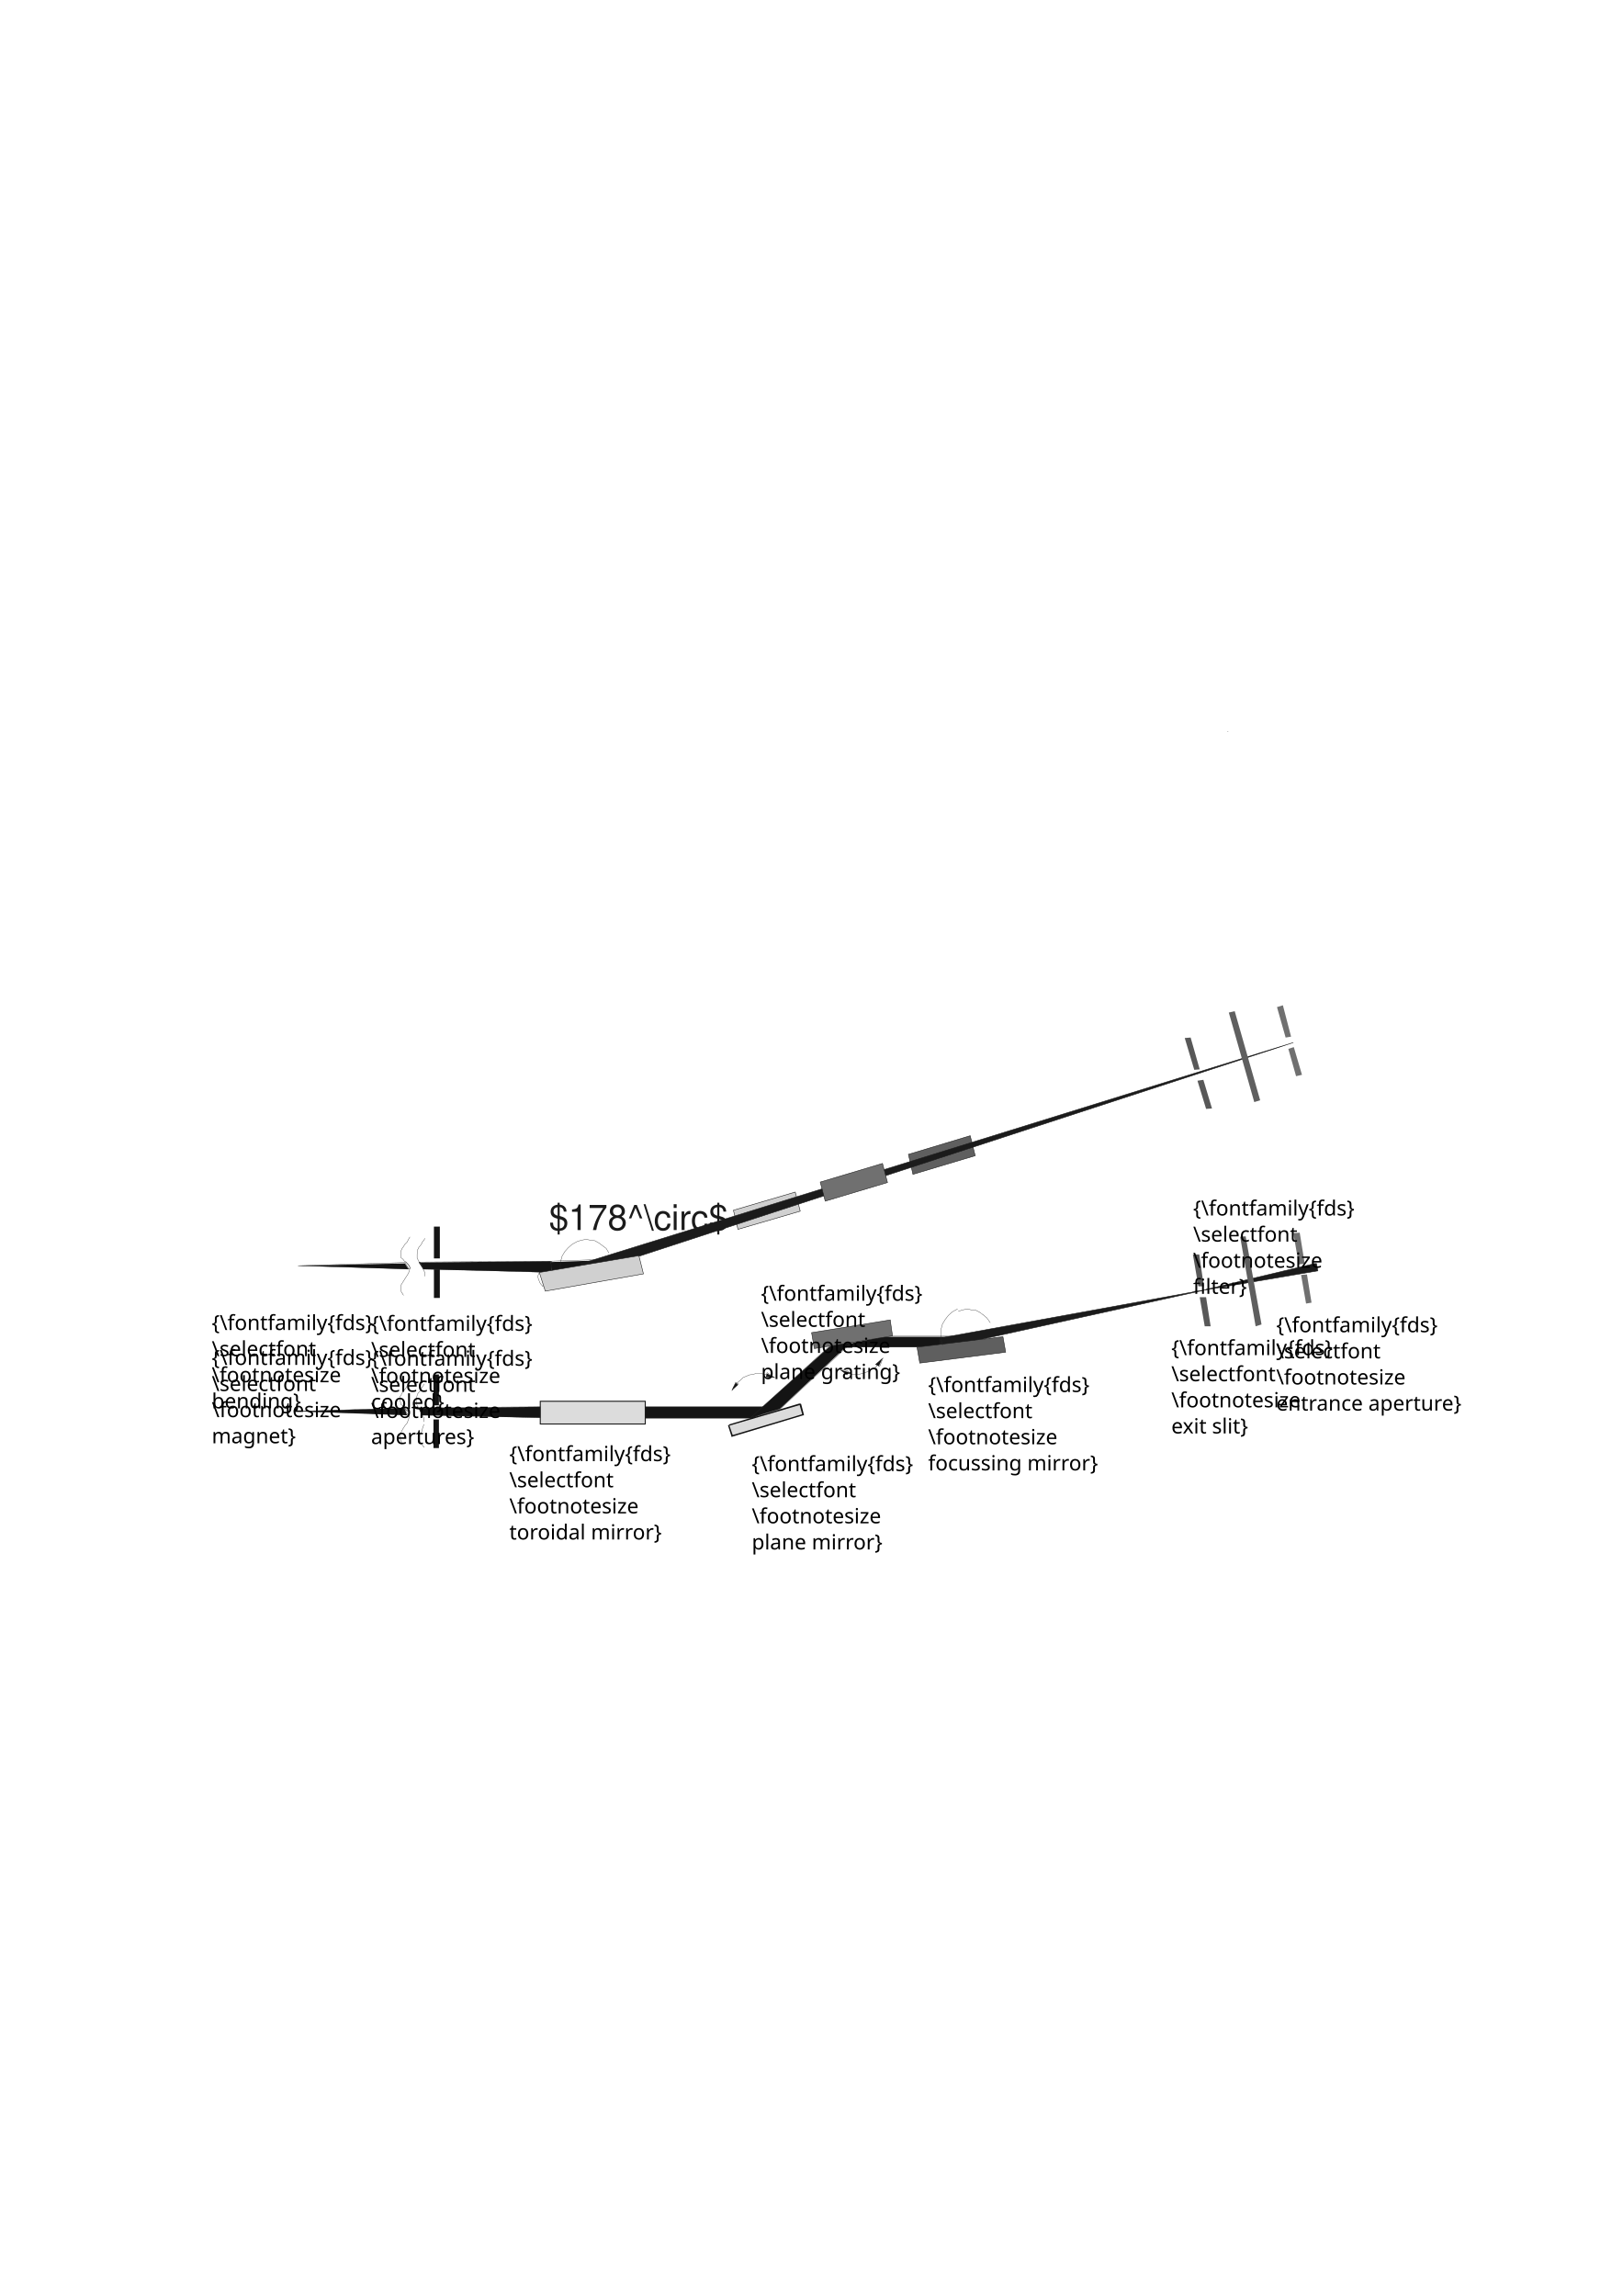
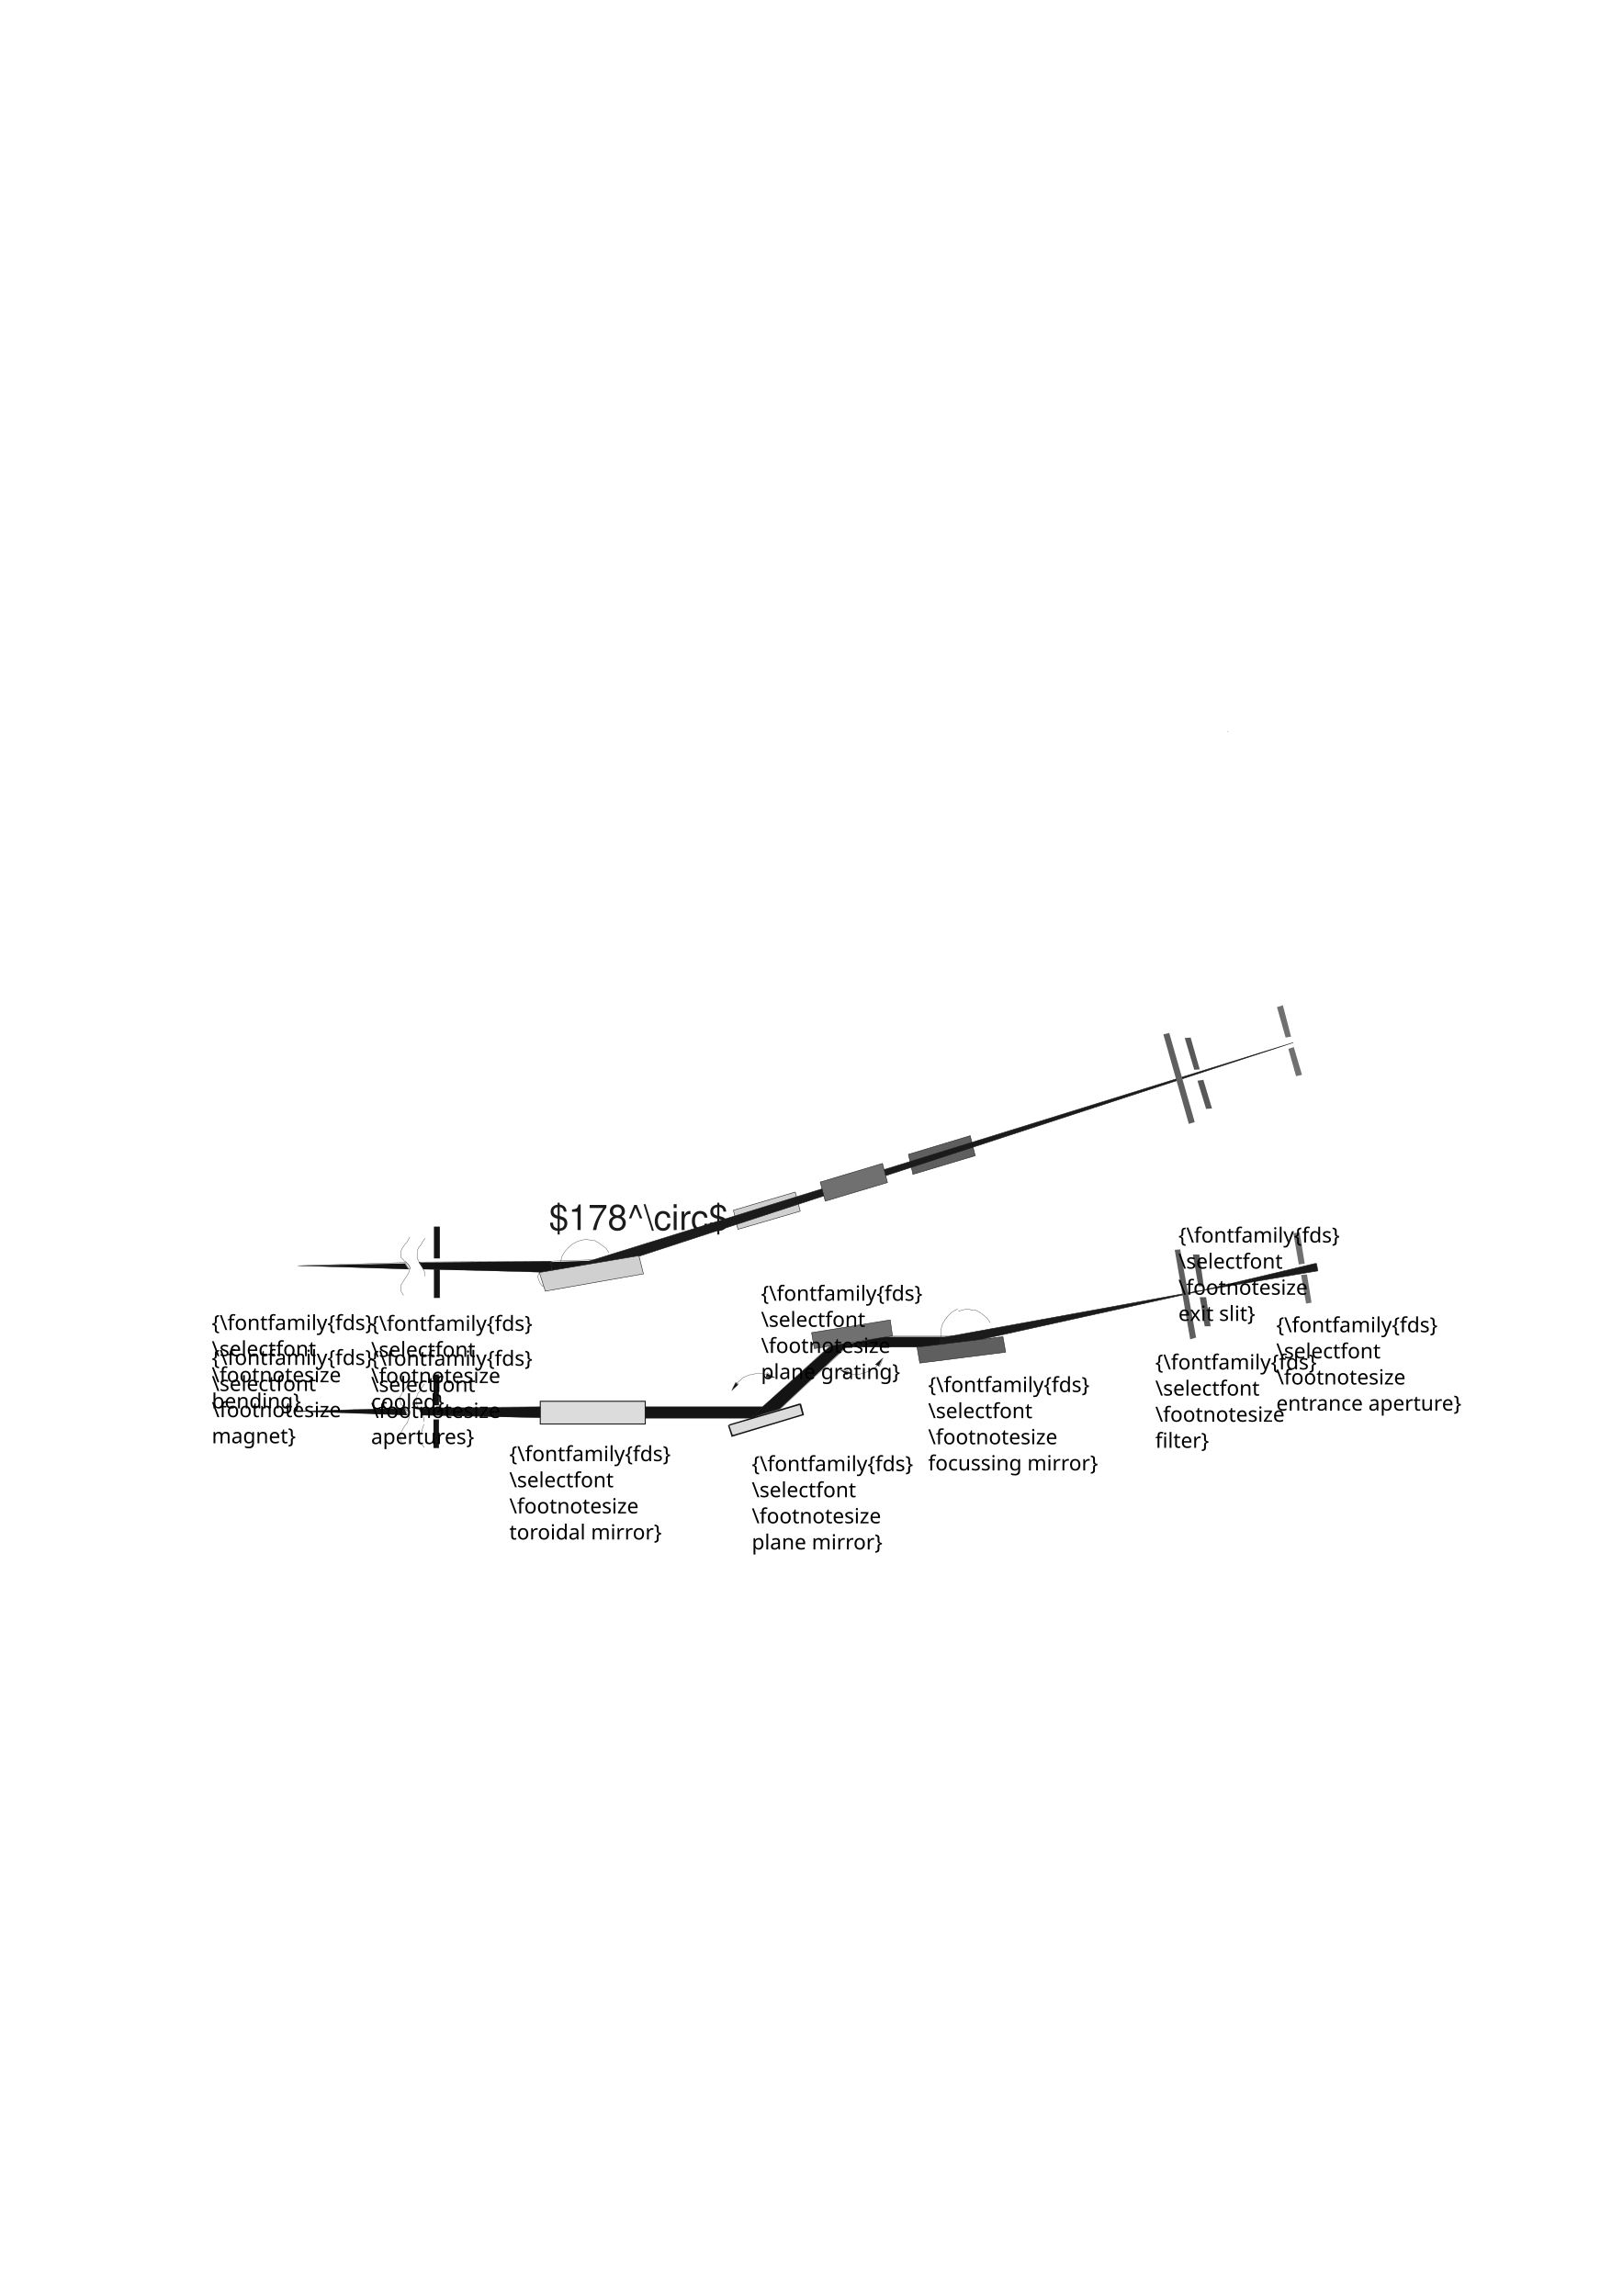
<svg xmlns="http://www.w3.org/2000/svg" id="svg3178" version="1.1" width="743.75" height="1052.5" xml:space="preserve">
  <defs id="defs3182">
    <clipPath clipPathUnits="userSpaceOnUse" id="clipPath3196">
      <path d="M 0,0 595,0 595,842 0,842 0,0 z" id="path3198" />
    </clipPath>
    <clipPath clipPathUnits="userSpaceOnUse" id="clipPath3732">
      <path d="m 354.33,404.91 109.2,0 0,-9.24 -109.2,0 0,9.24 z" clip-rule="evenodd" id="path3734" />
    </clipPath>
    <clipPath clipPathUnits="userSpaceOnUse" id="clipPath3784">
      <path d="m 400.29,402.39 63.24,0 0,-9.24 -63.24,0 0,9.24 z" clip-rule="evenodd" id="path3786" />
    </clipPath>
    <clipPath clipPathUnits="userSpaceOnUse" id="clipPath3956">
      <path d="m 355.65,322.11 107.88,0 0,-10.92 -107.88,0 0,10.92 z" clip-rule="evenodd" id="path3958" />
    </clipPath>
    <clipPath clipPathUnits="userSpaceOnUse" id="clipPath3968">
      <path d="m 364.17,451.23 99.36,0 0,-10.92 -99.36,0 0,10.92 z" clip-rule="evenodd" id="path3970" />
    </clipPath>
    <clipPath clipPathUnits="userSpaceOnUse" id="clipPath4016">
      <path d="M 0,0 595,0 595,842 0,842 0,0 z" id="path4018" />
    </clipPath>
  </defs>
  <g id="g3186" transform="matrix(1.25,0,0,-1.25,0,1052.5)">
    <path id="path3284" style="fill:#5f5f5f;fill-opacity:1;fill-rule:evenodd;stroke:none" d="m 333.096,418.672 22.664,6.833 1.833,-7.333 -22.831,-6.833 -1.667,7.333" />
    <path id="path3286" style="fill:none;stroke:#1b1b1b;stroke-width:0.187;stroke-linecap:square;stroke-linejoin:miter;stroke-miterlimit:10;stroke-opacity:1;stroke-dasharray:none" d="m 333.096,418.672 22.664,6.833 1.833,-7.333 -22.831,-6.833 -1.667,7.333 z" />
    <path id="path3808" style="fill:none;stroke:#262626;stroke-width:0.12;stroke-linecap:square;stroke-linejoin:miter;stroke-miterlimit:10;stroke-opacity:1;stroke-dasharray:none" d="m 276.102,321.121 0,1 m 0,-0.167 -73.659,0" />
    <path id="path3810" style="fill:#141414;fill-opacity:1;fill-rule:evenodd;stroke:none" d="m 202.276,326.12 81.825,0 -7.999,-4.166 -73.826,0 0,4.166" />
    <path id="path3812" style="fill:none;stroke:#262626;stroke-width:0.12;stroke-linecap:square;stroke-linejoin:miter;stroke-miterlimit:10;stroke-opacity:1;stroke-dasharray:none" d="m 202.276,326.12 81.992,0 -8.166,-4.166 -73.826,0 0,4.166 m -52.161,8.833 -0.667,-0.833 -0.5,-1 -1.333,-1.667 -0.5,-1 -0.5,-0.667 0,-1.167 0.333,-1.167 m 0,0 0.167,-0.667 0.5,-0.167 0.333,-0.5 0.5,-0.5 0.5,-0.667 0.5,-0.167 0.667,-1 m 0,-1.167 -0.333,-1.167 -0.5,-1.333 -0.833,-1 -0.833,-1.333 -0.667,-1.333 -0.333,-1.333 0.333,-1.5 0.667,-1 m 7.833,21.832 -0.167,-0.5 -0.5,-0.667 -0.667,-1 -0.167,-0.5 -0.5,-0.5 -0.333,-0.5 -0.167,-0.5 m 0,0 -0.333,-1.667 0,-1.167 0.5,-1.167 0.833,-1.333 1.5,-3 0,-1.333 m 0,-1 -0.5,-1.333 -0.167,-1 -0.667,-1.167 -0.167,-0.667 0,-1.833 0.5,-1 1,-1.333 m 0,0 0,0.167" />
    <path id="path3814" style="fill:#141414;fill-opacity:1;fill-rule:evenodd;stroke:none" d="m 201.776,326.12 -48.162,-0.5 1.167,-2.667 47.495,-1 -0.5,4.166" />
    <path id="path3816" style="fill:none;stroke:#262626;stroke-width:0.12;stroke-linecap:square;stroke-linejoin:miter;stroke-miterlimit:10;stroke-opacity:1;stroke-dasharray:none" d="m 201.943,326.12 -48.328,-0.333 1.333,-2.5 47.495,-1.333 -0.5,4.166" />
    <path id="path3818" style="fill:#141414;fill-opacity:1;fill-rule:evenodd;stroke:none" d="m 148.282,325.62 -39.496,-1.167 40.496,-1.5 -1,2.667" />
    <path id="path3820" style="fill:none;stroke:#262626;stroke-width:0.12;stroke-linecap:square;stroke-linejoin:miter;stroke-miterlimit:10;stroke-opacity:1;stroke-dasharray:none" d="m 148.282,325.62 -39.329,-1.167 40.496,-1.167 -1.167,2.333 m 0,0 0.167,0 1,-1.167 0.667,-0.5 0,-0.667 -0.667,0 -1.167,2.333" />
    <path id="path3822" style="fill:#141414;fill-opacity:1;fill-rule:evenodd;stroke:none" d="m 153.614,325.62 -0.167,0 1.333,-2.667 -1.167,2.667" />
    <path id="path3824" style="fill:none;stroke:#262626;stroke-width:0.12;stroke-linecap:square;stroke-linejoin:miter;stroke-miterlimit:10;stroke-opacity:1;stroke-dasharray:none" d="m 153.614,325.787 -0.167,0 1.5,-2.5 -1.333,2.5" />
    <path id="path3826" style="fill:#dcdcdc;fill-opacity:1;fill-rule:evenodd;stroke:none" d="m 198.11,328.12 38.496,0 0,-8.333 -38.496,0 0,8.333 z" />
    <path id="path3828" style="fill:none;stroke:#1b1b1b;stroke-width:0.374;stroke-linecap:square;stroke-linejoin:miter;stroke-miterlimit:10;stroke-opacity:1;stroke-dasharray:none" d="m 198.11,328.12 38.496,0 0,-8.333 -38.496,0 0,8.333 z" />
    <path id="path3830" style="fill:none;stroke:#262626;stroke-width:0.12;stroke-linecap:square;stroke-linejoin:miter;stroke-miterlimit:10;stroke-opacity:1;stroke-dasharray:none" d="m 278.601,323.454 -0.167,0 0,-0.5 0.167,0 0,-0.333 0.333,0 0,0.333 0.167,0 0,0.5 -0.5,0" />
    <path id="path3832" style="fill:#141414;fill-opacity:1;fill-rule:evenodd;stroke:none" d="m 353.927,347.953 -48.995,0 18.831,3.833 30.997,0 -0.833,-3.833" />
    <path id="path3834" style="fill:none;stroke:#262626;stroke-width:0.12;stroke-linecap:square;stroke-linejoin:miter;stroke-miterlimit:10;stroke-opacity:1;stroke-dasharray:none" d="m 353.927,348.12 -48.828,0 18.665,4 31.163,0 -1,-4" />
    <path id="path3836" style="fill:#141414;fill-opacity:1;fill-rule:evenodd;stroke:none" d="m 304.099,348.12 -29.164,-26.166 10.999,3.333 27.164,25.499 -8.999,-2.667" />
    <path id="path3838" style="fill:none;stroke:#262626;stroke-width:0.12;stroke-linecap:square;stroke-linejoin:miter;stroke-miterlimit:10;stroke-opacity:1;stroke-dasharray:none" d="m 304.265,348.453 -28.997,-26.332 10.832,3.167 27.331,25.499 -9.166,-2.333" />
    <path id="path3840" style="fill:#dcdcdc;fill-opacity:1;fill-rule:evenodd;stroke:none" d="m 266.936,319.121 1.333,-4 26.164,7.833 -1,4.166 -26.497,-8" />
    <path id="path3842" style="fill:#141414;fill-opacity:1;fill-rule:nonzero;stroke:none" d="m 268.436,315.121 0.333,0.333 -1.333,3.833 -0.5,0 1.333,-4.166 0.167,0 -0.167,0 0,-0.167 0.167,0.167" />
    <path id="path3844" style="fill:#141414;fill-opacity:1;fill-rule:nonzero;stroke:none" d="m 294.766,323.287 -0.333,0.167 -26.164,-7.833 0.167,-0.5 25.997,7.833 0.333,0.333 -0.333,-0.333 0.333,0 0,0.333" />
    <path id="path3846" style="fill:#141414;fill-opacity:1;fill-rule:nonzero;stroke:none" d="m 293.1,327.287 0,-0.167 1.167,-4.166 0.5,0.333 -1,3.833 -0.667,0.167 0.667,-0.167 -0.333,0.167 -0.333,0" />
    <path id="path3848" style="fill:#141414;fill-opacity:1;fill-rule:nonzero;stroke:none" d="m 267.269,319.121 26.164,7.666 -0.333,0.5 -25.831,-7.666" />
    <path id="path3850" style="fill:none;stroke:#262626;stroke-width:0.12;stroke-linecap:square;stroke-linejoin:miter;stroke-miterlimit:10;stroke-opacity:1;stroke-dasharray:none" d="m 268.936,333.12 1.666,2 1,0.833 0.833,0.833 2.333,1 1.333,0.167 1,0.333 m 0,0 2.333,0 0.667,-0.333 0.833,0 0.5,-0.167 0.833,-0.333 0.833,-0.167" />
    <path id="path3852" style="fill:#141414;fill-opacity:1;fill-rule:evenodd;stroke:none" d="m 269.769,334.953 -1.5,-2.833 2.333,2 -0.833,0.833" />
    <path id="path3854" style="fill:none;stroke:#262626;stroke-width:0.12;stroke-linecap:square;stroke-linejoin:miter;stroke-miterlimit:10;stroke-opacity:1;stroke-dasharray:none" d="m 269.769,335.12 -1.333,-3 2.333,2.333 -1,0.667" />
    <path id="path3856" style="fill:#141414;fill-opacity:1;fill-rule:evenodd;stroke:none" d="m 281.268,338.287 2.833,-1.5 -3.333,0.167 0.5,1.333" />
    <path id="path3858" style="fill:none;stroke:#262626;stroke-width:0.12;stroke-linecap:square;stroke-linejoin:miter;stroke-miterlimit:10;stroke-opacity:1;stroke-dasharray:none" d="m 281.268,338.62 2.833,-1.833 -3.166,0.5 0.333,1.333 m 41.829,4.333 -1.667,-2 -1,-0.833 -2,-1 -1.167,-0.5 -1.167,-0.333 -1.333,-0.333 m 0,0 -2.333,0 -0.5,0.333 -0.833,0 -0.833,0.333 -0.5,0.167 -0.833,0.5" />
    <path id="path3860" style="fill:#141414;fill-opacity:1;fill-rule:evenodd;stroke:none" d="m 322.264,340.953 1.333,3 -2.666,-2.333 1.333,-0.667" />
    <path id="path3862" style="fill:none;stroke:#262626;stroke-width:0.12;stroke-linecap:square;stroke-linejoin:miter;stroke-miterlimit:10;stroke-opacity:1;stroke-dasharray:none" d="m 322.597,340.953 1.167,3 -2.5,-2.333 1.333,-0.667" />
    <path id="path3864" style="fill:#141414;fill-opacity:1;fill-rule:evenodd;stroke:none" d="m 310.598,337.787 -2.833,2 3.333,-1 -0.5,-1" />
    <path id="path3866" style="fill:none;stroke:#262626;stroke-width:0.12;stroke-linecap:square;stroke-linejoin:miter;stroke-miterlimit:10;stroke-opacity:1;stroke-dasharray:none" d="m 310.598,337.787 -2.666,2.333 3.166,-1 -0.5,-1.333" />
    <path id="path3868" style="fill:#585858;fill-opacity:1;fill-rule:nonzero;stroke:none" d="m 441.418,370.285 -1.666,11.666 -2.333,0 2,-11.666" />
    <path id="path3870" style="fill:#585858;fill-opacity:1;fill-rule:nonzero;stroke:none" d="m 443.918,355.619 -1.666,10.666 -2.333,0 1.833,-10.666" />
    <path id="path3872" style="fill:#141414;fill-opacity:1;fill-rule:nonzero;stroke:none" d="m 158.947,326.62 2,0 0,11.333 -2,0 0,-11.333 z" />
    <path id="path3874" style="fill:#141414;fill-opacity:1;fill-rule:nonzero;stroke:none" d="m 158.947,310.954 2,0 0,10.5 -2,0 0,-10.5 z" />
    <path id="path3876" style="fill:#707070;fill-opacity:1;fill-rule:nonzero;stroke:none" d="m 478.414,378.618 -1.833,11.333 -2.333,-0.167 2,-11.5" />
    <path id="path3878" style="fill:#707070;fill-opacity:1;fill-rule:nonzero;stroke:none" d="m 480.914,364.286 -1.667,10.333 -2.166,-0.167 1.833,-10.5" />
    <path id="path3880" style="fill:#1b1b1b;fill-opacity:1;fill-rule:evenodd;stroke:none" d="m 442.584,369.285 -0.833,-0.333 -0.5,0 0.833,0 41.162,7 -0.5,2.667 -0.667,0 -38.496,-9.166 -0.5,-0.167 -0.5,0" />
    <path id="path3882" style="fill:none;stroke:#1b1b1b;stroke-width:0.187;stroke-linecap:square;stroke-linejoin:miter;stroke-miterlimit:10;stroke-opacity:1;stroke-dasharray:none" d="m 442.584,369.285 -0.833,-0.333 -0.5,0 0.833,0 41.162,7 -0.5,2.667 -0.667,0 -38.496,-9.166 -0.5,-0.167 -0.5,0" />
    <path id="path3884" style="fill:#1b1b1b;fill-opacity:1;fill-rule:evenodd;stroke:none" d="m 438.085,368.452 1.833,0.167 1.833,0.333 -1,-0.333 -1,-0.167 -95.157,-20.999 0,3.833 1.333,0 0.5,0.333 89.657,16.333 1,0.167 1,0.333" />
    <path id="path3886" style="fill:none;stroke:#1b1b1b;stroke-width:0.187;stroke-linecap:square;stroke-linejoin:miter;stroke-miterlimit:10;stroke-opacity:1;stroke-dasharray:none" d="m 438.085,368.452 1.833,0.167 1.833,0.333 -1,-0.333 -1,-0.167 -95.157,-20.999 0,3.833 1.333,0 0.5,0.333 89.657,16.333 1,0.167 1,0.333" />
    <path id="path3888" style="fill:#5f5f5f;fill-opacity:1;fill-rule:evenodd;stroke:none" d="m 336.262,347.953 31.497,3.833 1,-5.666 -31.497,-4 -1,5.833" />
    <path id="path3890" style="fill:none;stroke:#1b1b1b;stroke-width:0.187;stroke-linecap:square;stroke-linejoin:miter;stroke-miterlimit:10;stroke-opacity:1;stroke-dasharray:none" d="m 336.262,347.953 31.497,3.833 1,-5.666 -31.497,-4 -1,5.833 z" />
-     <path id="path3892" style="fill:#5f5f5f;fill-opacity:1;fill-rule:nonzero;stroke:none" d="m 462.582,356.286 -5.833,32.332 -2,-0.167 5.666,-32.832" />
+     <path id="path3892" style="fill:#5f5f5f;fill-opacity:1;fill-rule:nonzero;stroke:none" d="m 438.582,351.486 -5.833,32.332 -2,-0.167 5.666,-32.832" />
    <path id="path3894" style="fill:#707070;fill-opacity:1;fill-rule:evenodd;stroke:none" d="m 297.599,353.286 28.83,4.666 0.833,-5.833 -28.664,-4.666 -1,5.833" />
    <path id="path3896" style="fill:none;stroke:#1b1b1b;stroke-width:0.187;stroke-linecap:square;stroke-linejoin:miter;stroke-miterlimit:10;stroke-opacity:1;stroke-dasharray:none" d="m 297.599,353.286 28.83,4.666 0.833,-5.833 -28.664,-4.666 -1,5.833 z m 152.651,220.491 0,0 z" />
    <path id="path3898" style="fill:#d0d0d0;fill-opacity:1;fill-rule:evenodd;stroke:none" d="m 268.936,398.173 22.664,6.666 1.833,-7 -22.831,-6.666 -1.666,7" />
    <path id="path3900" style="fill:none;stroke:#1b1b1b;stroke-width:0.187;stroke-linecap:square;stroke-linejoin:miter;stroke-miterlimit:10;stroke-opacity:1;stroke-dasharray:none" d="m 268.936,398.173 22.664,6.666 1.833,-7 -22.831,-6.666 -1.666,7 z" />
    <path id="path3902" style="fill:none;stroke:#262626;stroke-width:0.12;stroke-linecap:square;stroke-linejoin:miter;stroke-miterlimit:10;stroke-opacity:1;stroke-dasharray:none" d="m 150.281,388.34 -0.5,-0.833 -0.5,-1 -0.833,-0.833 -0.5,-0.833 -0.5,-0.667 -0.5,-1.167 0,-1 0.167,-1.333 m 0,0 0.333,-0.167 0.5,-0.5 0.333,-0.5 0.667,-0.333 0.333,-0.5 0.5,-0.5 0.333,-0.5 0.167,-0.5 m 0,0 -0.167,-1.333 -0.667,-1.333 -0.667,-1 -1.666,-2.667 -0.167,-1.333 0.167,-1.167 0.833,-1.333 m 7.833,20.832 -0.333,-0.667 -0.5,-0.5 -0.167,-0.5 -0.667,-1 -0.5,-0.5 -0.167,-0.5 -0.333,-0.5 m 0,0 -0.167,-1.667 0,-1.333 1.167,-2.333 0.667,-1 1,-2 0,-1.333 m 43.162,4.333 -0.667,-1.167 -0.167,-1.167 -0.5,-1 -0.333,-0.833 0,-0.667 0.333,-1 0.5,-1.167 1,-1.167 m 0,0 0,0.167 -0.167,0" />
    <path id="path3904" style="fill:#141414;fill-opacity:1;fill-rule:evenodd;stroke:none" d="m 201.943,379.507 -47.995,-0.5 1.333,-2.5 47.162,-1.167 -0.5,4.167" />
    <path id="path3906" style="fill:none;stroke:#262626;stroke-width:0.12;stroke-linecap:square;stroke-linejoin:miter;stroke-miterlimit:10;stroke-opacity:1;stroke-dasharray:none" d="m 202.276,379.507 -48.328,-0.333 1.333,-2.5 47.495,-1.333 -0.5,4.166" />
    <path id="path3908" style="fill:#141414;fill-opacity:1;fill-rule:evenodd;stroke:none" d="m 148.448,378.674 -39.496,-0.833 40.829,-1.333 -1.333,2.167" />
    <path id="path3910" style="fill:none;stroke:#262626;stroke-width:0.12;stroke-linecap:square;stroke-linejoin:miter;stroke-miterlimit:10;stroke-opacity:1;stroke-dasharray:none" d="m 148.448,379.007 -39.163,-1.167 40.496,-1.167 -1.333,2.333 m 0,0 0.5,0 0.833,-0.833 0.5,-0.833 0,-0.667 -0.5,0.167 -1.333,2.167" />
    <path id="path3912" style="fill:#141414;fill-opacity:1;fill-rule:evenodd;stroke:none" d="m 153.948,379.007 -0.333,0 1.667,-2.5 -1.333,2.5" />
    <path id="path3914" style="fill:none;stroke:#262626;stroke-width:0.12;stroke-linecap:square;stroke-linejoin:miter;stroke-miterlimit:10;stroke-opacity:1;stroke-dasharray:none" d="m 153.948,379.174 -0.333,0 1.666,-2.5 0,0.167 -1.333,2.333" />
    <path id="path3916" style="fill:#141414;fill-opacity:1;fill-rule:evenodd;stroke:none" d="m 201.776,379.174 29.33,1 -28.664,-5.166 -0.667,4.167" />
    <path id="path3918" style="fill:none;stroke:#262626;stroke-width:0.12;stroke-linecap:square;stroke-linejoin:miter;stroke-miterlimit:10;stroke-opacity:1;stroke-dasharray:none" d="m 201.943,379.507 29.33,1 -28.83,-5.166 -0.5,4.166 m 21.331,3 -1,1.667 -2.666,2 -1.5,0.833 -1.5,0.167 -1.666,0.333 -1.833,-0.333 -1.5,-0.5 m 0,0 -1.833,-1 -1.5,-1.333 -1.167,-1.333 -1,-1.667 -0.5,-1.833 -0.167,-1.833 0.167,-2.167 0.5,-1.833" />
    <path id="path3924" style="fill:#141414;fill-opacity:1;fill-rule:nonzero;stroke:none" d="m 159.114,380.507 2.166,0 0,11.666 -2.166,0 0,-11.666 z" />
    <path id="path3926" style="fill:#141414;fill-opacity:1;fill-rule:nonzero;stroke:none" d="m 159.114,366.008 2.166,0 0,10.5 -2.166,0 0,-10.5 z" />
    <path id="path3930" style="fill:#1b1b1b;fill-opacity:1;fill-rule:evenodd;stroke:none" d="m 213.941,374.174 3.666,1.667 256.64,83.83 -259.307,-80.497 -1,-0.167 -1,-0.333 1,-4.5" />
    <path id="path3932" style="fill:none;stroke:#1b1b1b;stroke-width:0.187;stroke-linecap:square;stroke-linejoin:miter;stroke-miterlimit:10;stroke-opacity:1;stroke-dasharray:none" d="m 213.941,374.174 3.666,1.667 256.64,83.83 -259.307,-80.497 -1,-0.167 -1,-0.333 1,-4.5" />
    <path id="path3934" style="fill:#707070;fill-opacity:1;fill-rule:evenodd;stroke:none" d="m 300.766,408.506 22.831,6.833 1.833,-7 -22.831,-6.833 -1.833,7" />
    <path id="path3936" style="fill:none;stroke:#1b1b1b;stroke-width:0.187;stroke-linecap:square;stroke-linejoin:miter;stroke-miterlimit:10;stroke-opacity:1;stroke-dasharray:none" d="m 300.766,408.506 22.831,6.833 1.833,-7 -22.831,-6.833 -1.833,7 z" />
    <path id="path3938" style="fill:#d0d0d0;fill-opacity:1;fill-rule:evenodd;stroke:none" d="m 197.776,375.341 36.496,6.166 1.667,-6.666 -35.996,-6.333 -2.166,6.833" />
    <path id="path3940" style="fill:none;stroke:#1b1b1b;stroke-width:0.187;stroke-linecap:square;stroke-linejoin:miter;stroke-miterlimit:10;stroke-opacity:1;stroke-dasharray:none" d="m 197.776,375.341 36.496,6.166 1.667,-6.666 -35.996,-6.333 -2.166,6.833 z" />
    <path id="path3942" style="fill:#585858;fill-opacity:1;fill-rule:nonzero;stroke:none" d="m 439.918,449.837 -3.333,11.666 -2.166,-0.167 3.5,-11.666" />
    <path id="path3944" style="fill:#585858;fill-opacity:1;fill-rule:nonzero;stroke:none" d="m 444.418,435.505 -3.166,10.5 -2.166,-0.333 3.166,-10.333" />
    <path id="path3946" style="fill:#707070;fill-opacity:1;fill-rule:nonzero;stroke:none" d="m 473.415,461.837 -3,11.5 -2.166,-0.667 3.166,-11.166" />
    <path id="path3948" style="fill:#707070;fill-opacity:1;fill-rule:nonzero;stroke:none" d="m 477.414,447.838 -3,10.166 -2,-0.667 2.833,-10" />
-     <path id="path3950" style="fill:#5f5f5f;fill-opacity:1;fill-rule:nonzero;stroke:none" d="m 462.082,438.505 -9.332,32.665 -2.166,-0.5 9.332,-32.832" />
+     <path id="path3950" style="fill:#5f5f5f;fill-opacity:1;fill-rule:nonzero;stroke:none" d="m 438.082,430.505 -9.332,32.665 -2.166,-0.5 9.332,-32.832" />
    <path id="path3982" style="fill:none;stroke:#262626;stroke-width:0.12;stroke-linecap:square;stroke-linejoin:miter;stroke-miterlimit:10;stroke-opacity:1;stroke-dasharray:none" d="m 363.093,356.952 -1.167,1.667 -1.167,1 -1.333,1 -1.5,0.833 -1.666,0.167 -1.5,0.333 -1.833,-0.333 -1.5,-0.5" />
    <path id="path3988" style="fill:none;stroke:#262626;stroke-width:0.12;stroke-linecap:square;stroke-linejoin:miter;stroke-miterlimit:10;stroke-opacity:1;stroke-dasharray:none" d="m 351.094,361.952 -1.833,-1 -1.5,-1.333 -1.167,-1.5 -1,-1.667 -0.5,-1.833 -0.167,-2 0.167,-1.833 0.5,-2.167" />
    <text style="font-size:16.636px" y="-390.217" x="201.586" transform="scale(0.99822,-1.001783)" id="text6168">
      <tspan y="-390.217" x="201.586" style="font-size:12.97px;font-variant:normal;font-weight:normal;writing-mode:lr-tb;fill:#1b1b1b;fill-opacity:1;fill-rule:nonzero;stroke:none;font-family:Helvetica;-inkscape-font-specification:Helvetica" id="tspan6170">$178^\circ$</tspan>
    </text>
    <text xml:space="preserve" style="font-size:7.652px;font-style:normal;font-variant:normal;font-weight:normal;font-stretch:normal;text-align:start;line-height:125%;letter-spacing:0px;word-spacing:0px;writing-mode:lr-tb;text-anchor:start;fill:#000000;fill-opacity:1;fill-rule:evenodd;stroke:none;font-family:Sans;-inkscape-font-specification:Sans" x="186.98" y="-305.784" id="text88149" transform="scale(0.9987721,-1.001229)">
      <tspan x="186.98" y="-305.784" id="tspan88151">{\fontfamily{fds}</tspan>
      <tspan x="186.98" y="-296.218" id="tspan88153">\selectfont</tspan>
      <tspan x="186.98" y="-286.653" id="tspan88155">\footnotesize</tspan>
      <tspan x="186.98" y="-277.088" id="tspan88157">toroidal mirror}</tspan>
    </text>
    <text transform="scale(0.9987721,-1.001229)" id="text6544" y="-302.142" x="275.995" style="font-size:7.652px;font-style:normal;font-variant:normal;font-weight:normal;font-stretch:normal;text-align:start;line-height:125%;letter-spacing:0px;word-spacing:0px;writing-mode:lr-tb;text-anchor:start;fill:#000000;fill-opacity:1;fill-rule:evenodd;stroke:none;font-family:Sans;-inkscape-font-specification:Sans" xml:space="preserve">
      <tspan id="tspan6546" y="-302.142" x="275.995">{\fontfamily{fds}</tspan>
      <tspan id="tspan6548" y="-292.577" x="275.995">\selectfont</tspan>
      <tspan id="tspan6550" y="-283.012" x="275.995">\footnotesize</tspan>
      <tspan id="tspan6552" y="-273.446" x="275.995">plane mirror}</tspan>
    </text>
    <text xml:space="preserve" style="font-size:7.652px;font-style:normal;font-variant:normal;font-weight:normal;font-stretch:normal;text-align:start;line-height:125%;letter-spacing:0px;word-spacing:0px;writing-mode:lr-tb;text-anchor:start;fill:#000000;fill-opacity:1;fill-rule:evenodd;stroke:none;font-family:Sans;-inkscape-font-specification:Sans" x="279.388" y="-364.548" id="text6554" transform="scale(0.9987721,-1.001229)">
      <tspan x="279.388" y="-364.548" id="tspan6556">{\fontfamily{fds}</tspan>
      <tspan x="279.388" y="-354.983" id="tspan6558">\selectfont</tspan>
      <tspan x="279.388" y="-345.417" id="tspan6560">\footnotesize</tspan>
      <tspan x="279.388" y="-335.852" id="tspan6562">plane grating}</tspan>
    </text>
    <text transform="scale(0.9987721,-1.001229)" id="text6564" y="-331.095" x="340.741" style="font-size:7.652px;font-style:normal;font-variant:normal;font-weight:normal;font-stretch:normal;text-align:start;line-height:125%;letter-spacing:0px;word-spacing:0px;writing-mode:lr-tb;text-anchor:start;fill:#000000;fill-opacity:1;fill-rule:evenodd;stroke:none;font-family:Sans;-inkscape-font-specification:Sans" xml:space="preserve">
      <tspan id="tspan6566" y="-331.095" x="340.741">{\fontfamily{fds}</tspan>
      <tspan id="tspan6568" y="-321.53" x="340.741">\selectfont</tspan>
      <tspan id="tspan6570" y="-311.964" x="340.741">\footnotesize</tspan>
      <tspan id="tspan6572" y="-302.399" x="340.741">focussing mirror}</tspan>
    </text>
-     <text xml:space="preserve" style="font-size:7.652px;font-style:normal;font-variant:normal;font-weight:normal;font-stretch:normal;text-align:start;line-height:125%;letter-spacing:0px;word-spacing:0px;writing-mode:lr-tb;text-anchor:start;fill:#000000;fill-opacity:1;fill-rule:evenodd;stroke:none;font-family:Sans;-inkscape-font-specification:Sans" x="438.032" y="-395.76" id="text6574" transform="scale(0.9987721,-1.001229)">
-       <tspan x="438.032" y="-395.76" id="tspan6576">{\fontfamily{fds}</tspan>
-       <tspan x="438.032" y="-386.195" id="tspan6578">\selectfont</tspan>
-       <tspan x="438.032" y="-376.629" id="tspan6580">\footnotesize</tspan>
-       <tspan x="438.032" y="-367.064" id="tspan6582">filter}</tspan>
+     <text xml:space="preserve" style="font-size:7.652px;font-style:normal;font-variant:normal;font-weight:normal;font-stretch:normal;text-align:start;line-height:125%;letter-spacing:0px;word-spacing:0px;writing-mode:lr-tb;text-anchor:start;fill:#000000;fill-opacity:1;fill-rule:evenodd;stroke:none;font-family:Sans;-inkscape-font-specification:Sans" x="424.139" y="-339.358" id="text6574" transform="scale(0.9987721,-1.001229)">
+       <tspan x="424.139" y="-339.358" id="tspan6576">{\fontfamily{fds}</tspan>
+       <tspan x="424.139" y="-329.793" id="tspan6578">\selectfont</tspan>
+       <tspan x="424.139" y="-320.227" id="tspan6580">\footnotesize</tspan>
+       <tspan x="424.139" y="-310.662" id="tspan6582">filter}</tspan>
    </text>
    <text transform="scale(0.9987721,-1.001229)" id="text6584" y="-352.999" x="468.552" style="font-size:7.652px;font-style:normal;font-variant:normal;font-weight:normal;font-stretch:normal;text-align:start;line-height:125%;letter-spacing:0px;word-spacing:0px;writing-mode:lr-tb;text-anchor:start;fill:#000000;fill-opacity:1;fill-rule:evenodd;stroke:none;font-family:Sans;-inkscape-font-specification:Sans" xml:space="preserve">
      <tspan id="tspan6586" y="-352.999" x="468.552">{\fontfamily{fds}</tspan>
      <tspan id="tspan6588" y="-343.434" x="468.552">\selectfont</tspan>
      <tspan id="tspan6590" y="-333.868" x="468.552">\footnotesize</tspan>
      <tspan id="tspan6592" y="-324.303" x="468.552">entrance aperture}</tspan>
    </text>
    <text transform="scale(0.9987721,-1.001229)" id="text6594" y="-353.523" x="136.233" style="font-size:7.652px;font-style:normal;font-variant:normal;font-weight:normal;font-stretch:normal;text-align:start;line-height:125%;letter-spacing:0px;word-spacing:0px;writing-mode:lr-tb;text-anchor:start;fill:#000000;fill-opacity:1;fill-rule:evenodd;stroke:none;font-family:Sans;-inkscape-font-specification:Sans" xml:space="preserve">
      <tspan id="tspan6596" y="-353.523" x="136.233">{\fontfamily{fds}</tspan>
      <tspan id="tspan6598" y="-343.957" x="136.233">\selectfont</tspan>
      <tspan id="tspan6600" y="-334.392" x="136.233">\footnotesize</tspan>
      <tspan id="tspan6602" y="-324.826" x="136.233">cooled}</tspan>
    </text>
    <text xml:space="preserve" style="font-size:7.652px;font-style:normal;font-variant:normal;font-weight:normal;font-stretch:normal;text-align:start;line-height:125%;letter-spacing:0px;word-spacing:0px;writing-mode:lr-tb;text-anchor:start;fill:#000000;fill-opacity:1;fill-rule:evenodd;stroke:none;font-family:Sans;-inkscape-font-specification:Sans" x="77.739" y="-353.812" id="text6604" transform="scale(0.9987721,-1.001229)">
      <tspan x="77.739" y="-353.812" id="tspan6606">{\fontfamily{fds}</tspan>
      <tspan x="77.739" y="-344.246" id="tspan6608">\selectfont</tspan>
      <tspan x="77.739" y="-334.681" id="tspan6610">\footnotesize</tspan>
      <tspan x="77.739" y="-325.116" id="tspan6612">bending}</tspan>
    </text>
    <text transform="scale(0.9987721,-1.001229)" id="text36607" y="-341.028" x="77.739" style="font-size:7.652px;font-style:normal;font-variant:normal;font-weight:normal;font-stretch:normal;text-align:start;line-height:125%;letter-spacing:0px;word-spacing:0px;writing-mode:lr-tb;text-anchor:start;fill:#000000;fill-opacity:1;fill-rule:evenodd;stroke:none;font-family:Sans;-inkscape-font-specification:Sans" xml:space="preserve">
      <tspan id="tspan36609" y="-341.028" x="77.739">{\fontfamily{fds}</tspan>
      <tspan id="tspan36611" y="-331.462" x="77.739">\selectfont</tspan>
      <tspan id="tspan36613" y="-321.897" x="77.739">\footnotesize</tspan>
      <tspan id="tspan36615" y="-312.331" x="77.739">magnet}</tspan>
    </text>
    <text xml:space="preserve" style="font-size:7.652px;font-style:normal;font-variant:normal;font-weight:normal;font-stretch:normal;text-align:start;line-height:125%;letter-spacing:0px;word-spacing:0px;writing-mode:lr-tb;text-anchor:start;fill:#000000;fill-opacity:1;fill-rule:evenodd;stroke:none;font-family:Sans;-inkscape-font-specification:Sans" x="136.233" y="-340.738" id="text36617" transform="scale(0.9987721,-1.001229)">
      <tspan x="136.233" y="-340.738" id="tspan36619">{\fontfamily{fds}</tspan>
      <tspan x="136.233" y="-331.173" id="tspan36621">\selectfont</tspan>
      <tspan x="136.233" y="-321.608" id="tspan36623">\footnotesize</tspan>
      <tspan x="136.233" y="-312.042" id="tspan36625">apertures}</tspan>
    </text>
-     <text transform="scale(0.9987721,-1.001229)" id="text36627" y="-344.623" x="430.022" style="font-size:7.652px;font-style:normal;font-variant:normal;font-weight:normal;font-stretch:normal;text-align:start;line-height:125%;letter-spacing:0px;word-spacing:0px;writing-mode:lr-tb;text-anchor:start;fill:#000000;fill-opacity:1;fill-rule:evenodd;stroke:none;font-family:Sans;-inkscape-font-specification:Sans" xml:space="preserve">
-       <tspan id="tspan36629" y="-344.623" x="430.022">{\fontfamily{fds}</tspan>
-       <tspan id="tspan36631" y="-335.058" x="430.022">\selectfont</tspan>
-       <tspan id="tspan36633" y="-325.493" x="430.022">\footnotesize</tspan>
-       <tspan id="tspan36635" y="-315.927" x="430.022">exit slit}</tspan>
+     <text transform="scale(0.9987721,-1.001229)" id="text36627" y="-385.861" x="432.618" style="font-size:7.652px;font-style:normal;font-variant:normal;font-weight:normal;font-stretch:normal;text-align:start;line-height:125%;letter-spacing:0px;word-spacing:0px;writing-mode:lr-tb;text-anchor:start;fill:#000000;fill-opacity:1;fill-rule:evenodd;stroke:none;font-family:Sans;-inkscape-font-specification:Sans" xml:space="preserve">
+       <tspan id="tspan36629" y="-385.861" x="432.618">{\fontfamily{fds}</tspan>
+       <tspan id="tspan36631" y="-376.295" x="432.618">\selectfont</tspan>
+       <tspan id="tspan36633" y="-366.73" x="432.618">\footnotesize</tspan>
+       <tspan id="tspan36635" y="-357.164" x="432.618">exit slit}</tspan>
    </text>
  </g>
</svg>
